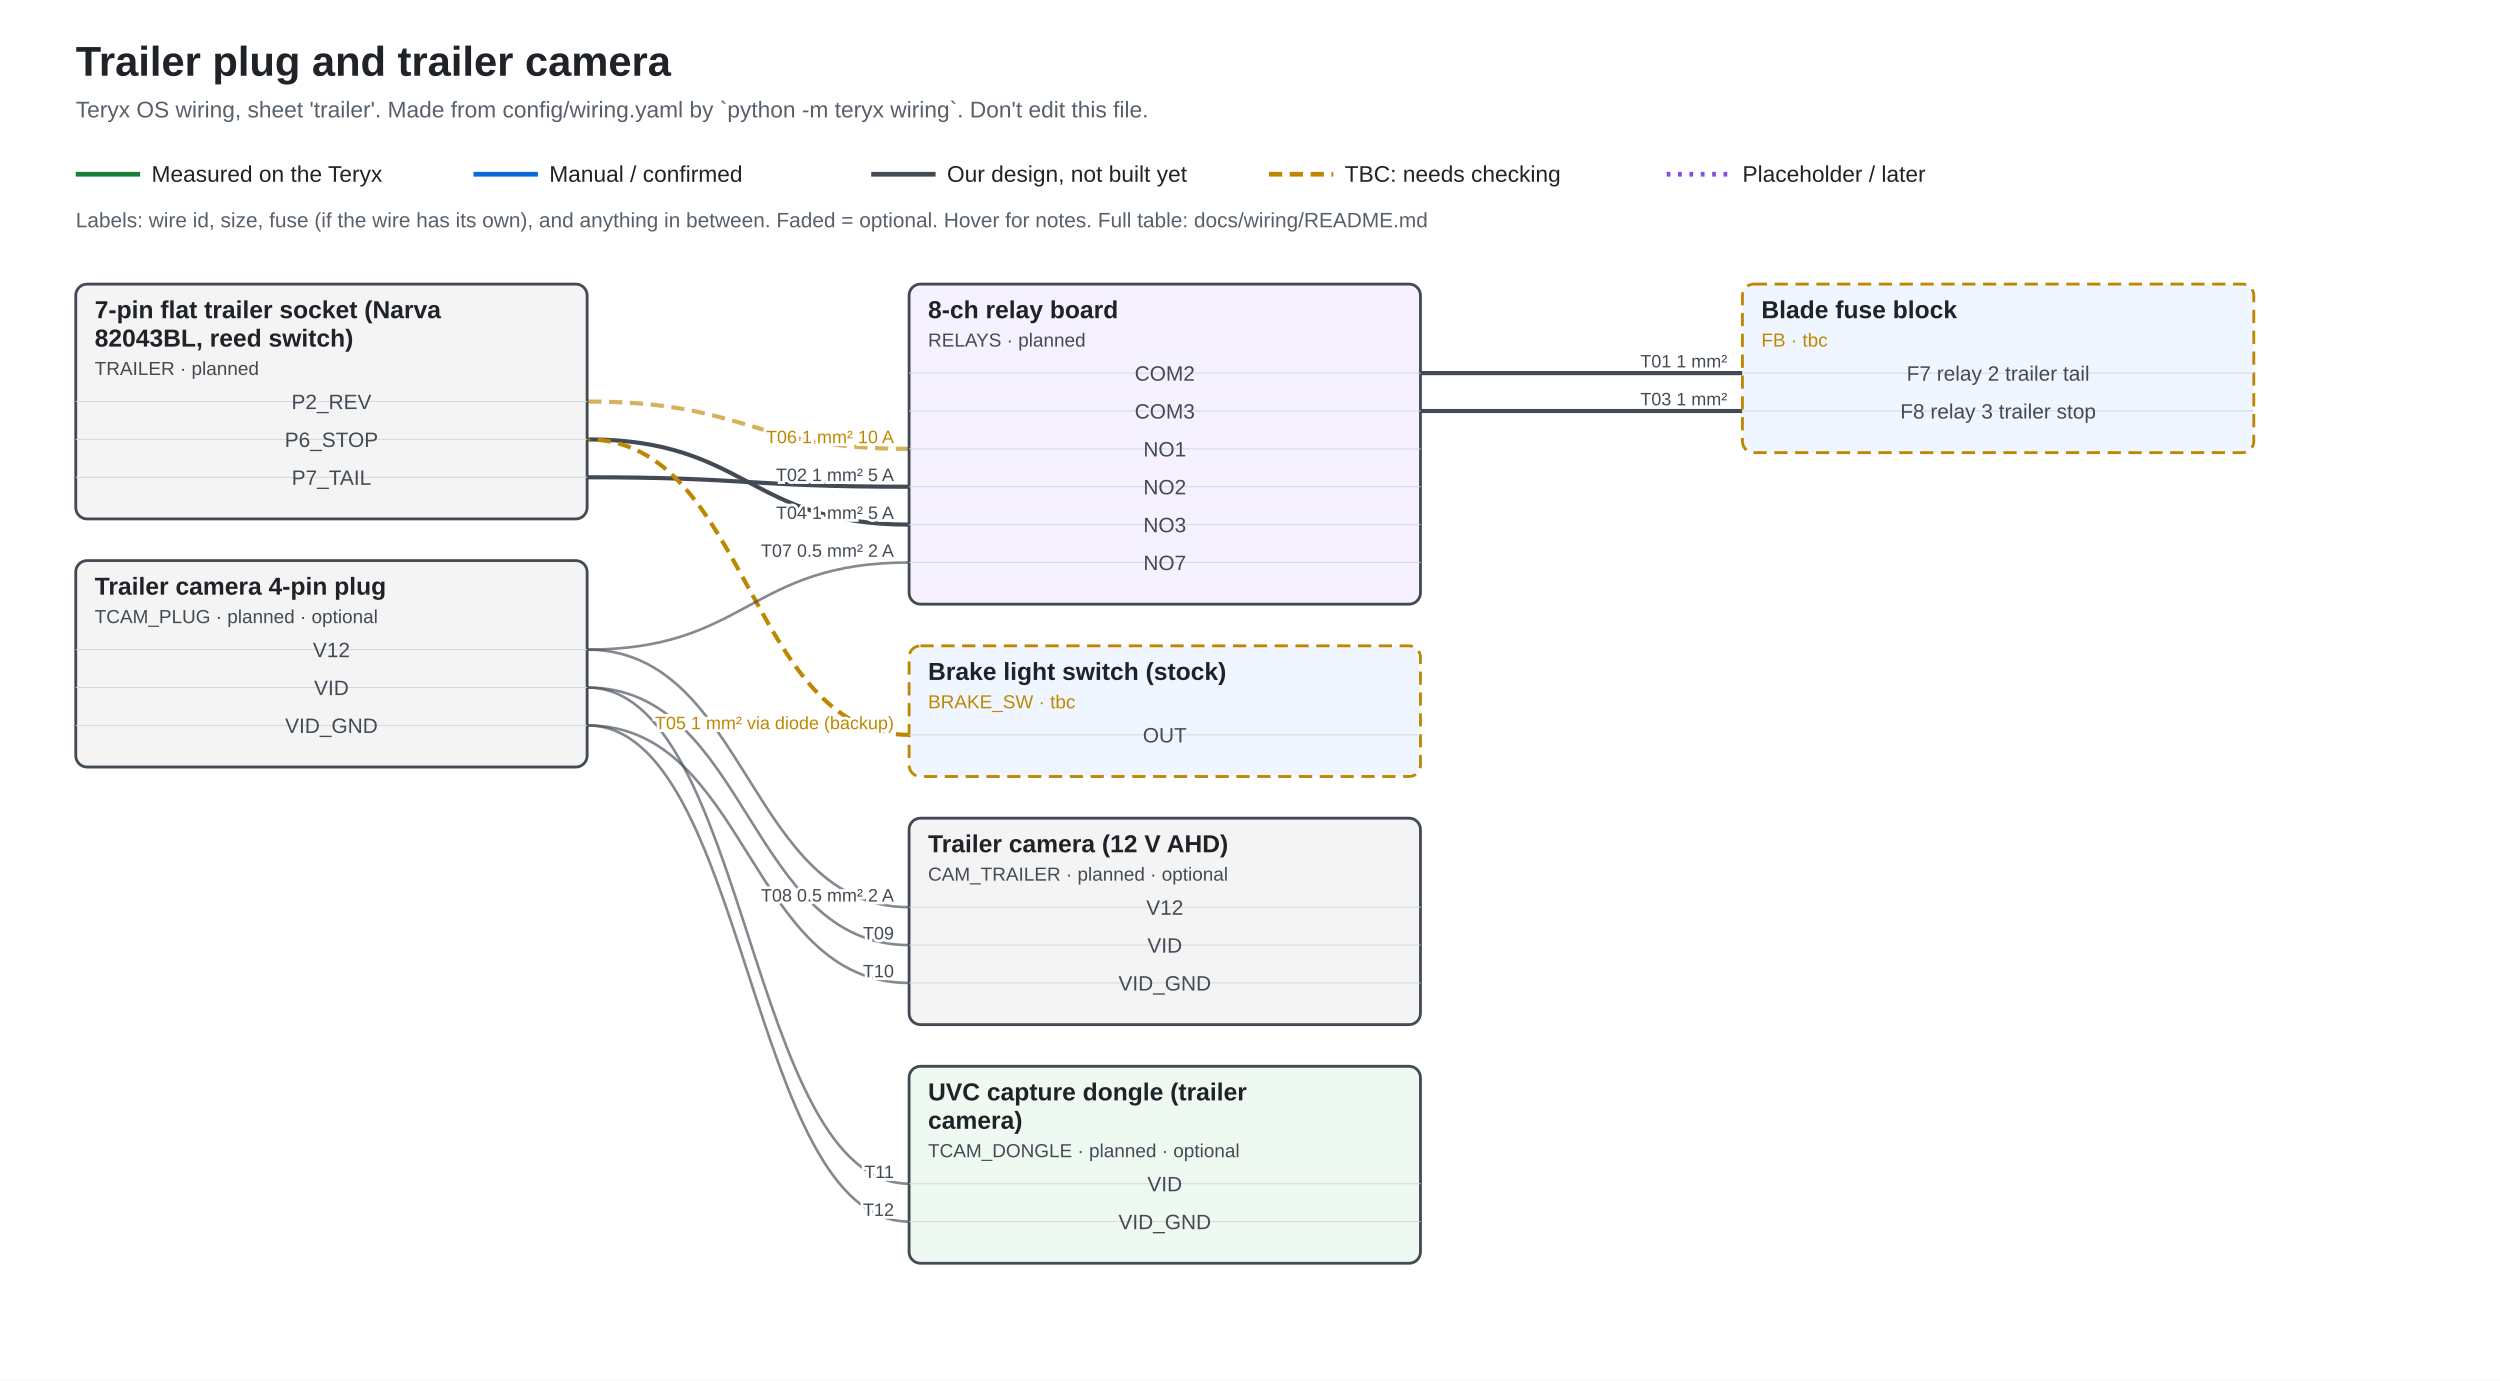
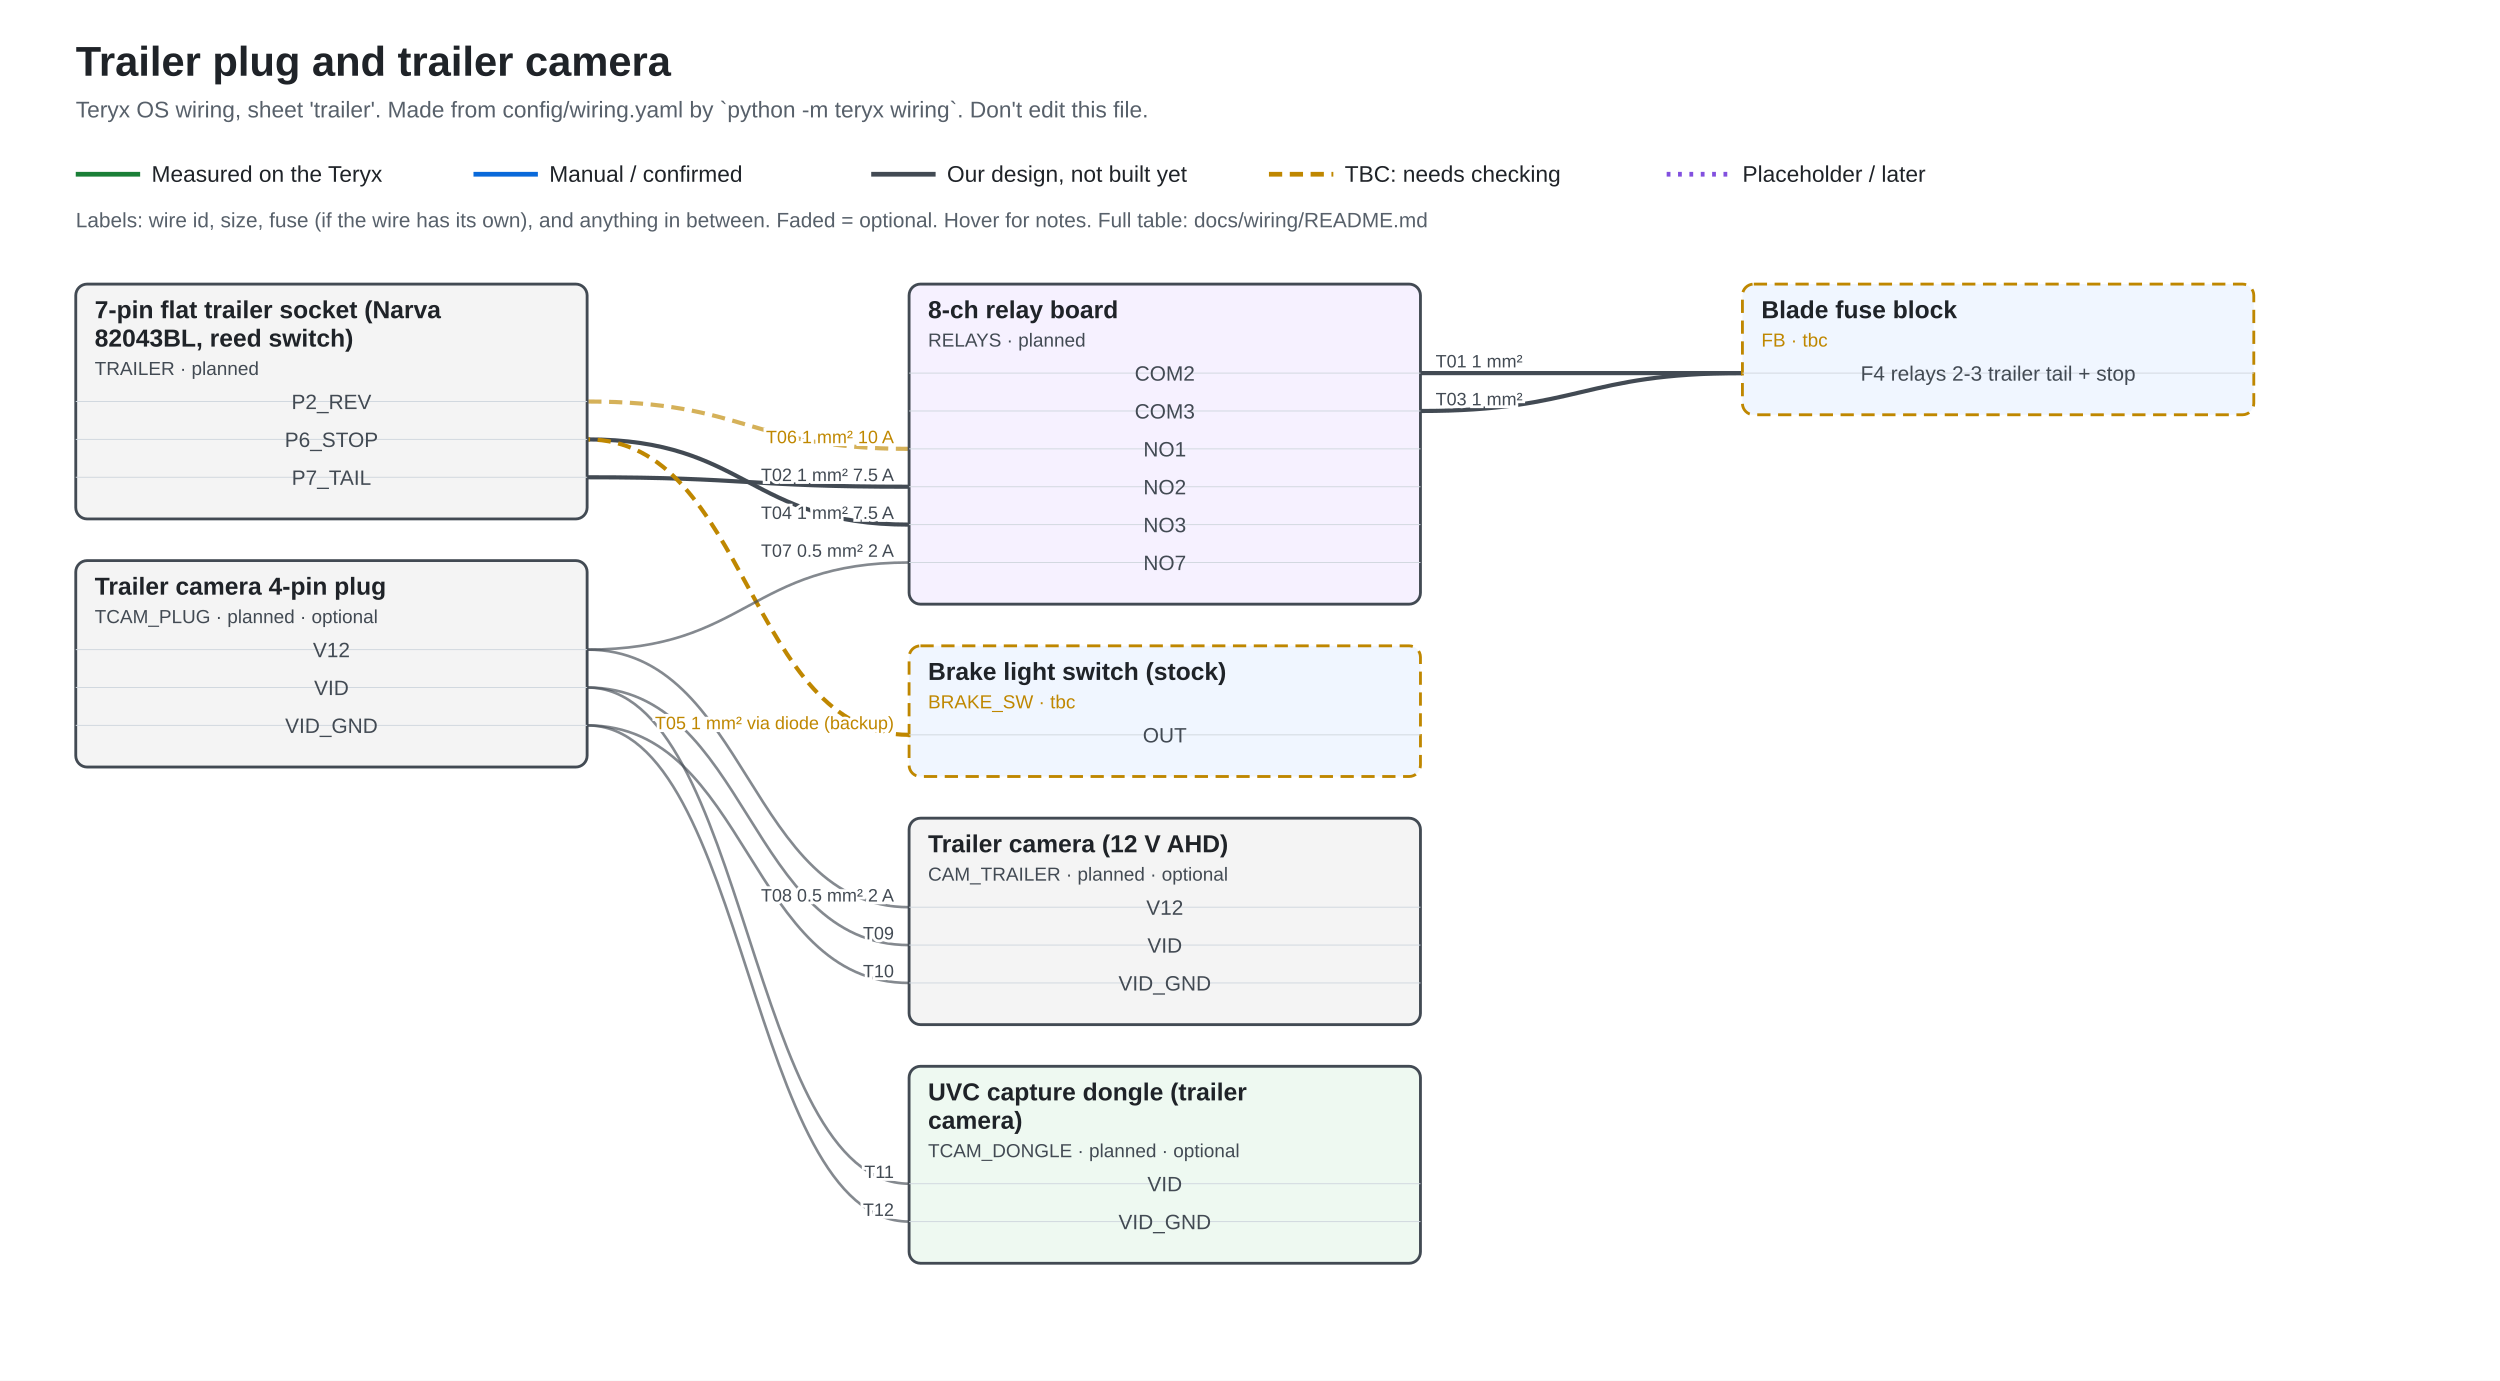
<svg xmlns="http://www.w3.org/2000/svg" viewBox="0 0 1320 729" width="1320" height="729" font-family="Arial, Helvetica, sans-serif" data-sheet="trailer">
  <rect width="1320" height="729" fill="#ffffff" />
  <text x="40" y="40" font-size="22" text-anchor="start" font-weight="bold" fill="#1f2328">Trailer plug and trailer camera</text>
  <text x="40" y="62" font-size="12" text-anchor="start" font-weight="normal" fill="#57606a">Teryx OS wiring, sheet 'trailer'. Made from config/wiring.yaml by `python -m teryx wiring`. Don't edit this file.</text>
  <line x1="40" y1="92" x2="74" y2="92" stroke="#1a7f37" stroke-width="2.5" />
  <text x="80" y="96" font-size="12" text-anchor="start" font-weight="normal" fill="#1f2328">Measured on the Teryx</text>
  <line x1="250" y1="92" x2="284" y2="92" stroke="#0969da" stroke-width="2.5" />
  <text x="290" y="96" font-size="12" text-anchor="start" font-weight="normal" fill="#1f2328">Manual / confirmed</text>
  <line x1="460" y1="92" x2="494" y2="92" stroke="#424a53" stroke-width="2.5" />
  <text x="500" y="96" font-size="12" text-anchor="start" font-weight="normal" fill="#1f2328">Our design, not built yet</text>
  <line x1="670" y1="92" x2="704" y2="92" stroke="#bf8700" stroke-width="2.5" stroke-dasharray="7 4" />
  <text x="710" y="96" font-size="12" text-anchor="start" font-weight="normal" fill="#1f2328">TBC: needs checking</text>
  <line x1="880" y1="92" x2="914" y2="92" stroke="#8250df" stroke-width="2.5" stroke-dasharray="2 4" />
  <text x="920" y="96" font-size="12" text-anchor="start" font-weight="normal" fill="#1f2328">Placeholder / later</text>
  <text x="40" y="120" font-size="11" text-anchor="start" font-weight="normal" fill="#57606a">Labels: wire id, size, fuse (if the wire has its own), and anything in between. Faded = optional. Hover for notes. Full table: docs/wiring/README.md</text>
-   <g data-wire="T01" data-from="FB.F7" data-to="RELAYS.COM2" data-status="planned">
+   <g data-wire="T01" data-from="FB.F4" data-to="RELAYS.COM2" data-status="planned">
    <path d="M920,197 C835,197 835,197 750,197" fill="none" stroke="#424a53" stroke-width="2.2" />
  </g>
  <g data-wire="T02" data-from="RELAYS.NO2" data-to="TRAILER.P7_TAIL" data-status="planned">
    <path d="M480,257 C395,257 395,252 310,252" fill="none" stroke="#424a53" stroke-width="2.2" />
  </g>
-   <g data-wire="T03" data-from="FB.F8" data-to="RELAYS.COM3" data-status="planned">
-     <path d="M920,217 C835,217 835,217 750,217" fill="none" stroke="#424a53" stroke-width="2.2" />
+   <g data-wire="T03" data-from="FB.F4" data-to="RELAYS.COM3" data-status="planned">
+     <path d="M920,197 C835,197 835,217 750,217" fill="none" stroke="#424a53" stroke-width="2.2" />
  </g>
  <g data-wire="T04" data-from="RELAYS.NO3" data-to="TRAILER.P6_STOP" data-status="planned">
    <path d="M480,277 C395,277 395,232 310,232" fill="none" stroke="#424a53" stroke-width="2.2" />
  </g>
  <g data-wire="T05" data-from="BRAKE_SW.OUT" data-to="TRAILER.P6_STOP" data-status="tbc">
    <path d="M480,388 C395,388 395,232 310,232" fill="none" stroke="#bf8700" stroke-width="2.2" stroke-dasharray="7 4" />
  </g>
  <g data-wire="T06" data-from="RELAYS.NO1" data-to="TRAILER.P2_REV" data-status="tbc">
    <path d="M480,237 C395,237 395,212 310,212" fill="none" stroke="#bf8700" stroke-width="2.2" stroke-dasharray="7 4" stroke-opacity="0.65" />
  </g>
  <g data-wire="T07" data-from="RELAYS.NO7" data-to="TCAM_PLUG.V12" data-status="planned">
    <path d="M480,297 C395,297 395,343 310,343" fill="none" stroke="#424a53" stroke-width="1.4" stroke-opacity="0.65" />
  </g>
  <g data-wire="T08" data-from="TCAM_PLUG.V12" data-to="CAM_TRAILER.V12" data-status="planned">
    <path d="M310,343 C395,343 395,479 480,479" fill="none" stroke="#424a53" stroke-width="1.4" stroke-opacity="0.65" />
  </g>
  <g data-wire="T09" data-from="CAM_TRAILER.VID" data-to="TCAM_PLUG.VID" data-status="planned">
    <path d="M480,499 C395,499 395,363 310,363" fill="none" stroke="#424a53" stroke-width="1.4" stroke-opacity="0.65" />
  </g>
  <g data-wire="T10" data-from="CAM_TRAILER.VID_GND" data-to="TCAM_PLUG.VID_GND" data-status="planned">
    <path d="M480,519 C395,519 395,383 310,383" fill="none" stroke="#424a53" stroke-width="1.4" stroke-opacity="0.65" />
  </g>
  <g data-wire="T11" data-from="TCAM_PLUG.VID" data-to="TCAM_DONGLE.VID" data-status="planned">
    <path d="M310,363 C395,363 395,625 480,625" fill="none" stroke="#424a53" stroke-width="1.4" stroke-opacity="0.65" />
  </g>
  <g data-wire="T12" data-from="TCAM_PLUG.VID_GND" data-to="TCAM_DONGLE.VID_GND" data-status="planned">
    <path d="M310,383 C395,383 395,645 480,645" fill="none" stroke="#424a53" stroke-width="1.4" stroke-opacity="0.65" />
  </g>
  <g data-device="TRAILER" data-status="planned">
    <rect x="40" y="150" width="270" height="124" rx="6" fill="#f4f4f4" stroke="#424a53" stroke-width="1.5" />
    <text x="50" y="168" font-size="13" text-anchor="start" font-weight="bold" fill="#1f2328">7-pin flat trailer socket (Narva</text>
    <text x="50" y="183" font-size="13" text-anchor="start" font-weight="bold" fill="#1f2328">82043BL, reed switch)</text>
    <text x="50" y="198" font-size="10" text-anchor="start" font-weight="normal" fill="#424a53">TRAILER · planned</text>
    <line x1="40" y1="212" x2="310" y2="212" stroke="#d0d7de" stroke-width="0.5" />
    <text x="175" y="216" font-size="11" text-anchor="middle" font-weight="normal" fill="#424a53">P2_REV</text>
    <line x1="40" y1="232" x2="310" y2="232" stroke="#d0d7de" stroke-width="0.5" />
    <text x="175" y="236" font-size="11" text-anchor="middle" font-weight="normal" fill="#424a53">P6_STOP</text>
    <line x1="40" y1="252" x2="310" y2="252" stroke="#d0d7de" stroke-width="0.5" />
    <text x="175" y="256" font-size="11" text-anchor="middle" font-weight="normal" fill="#424a53">P7_TAIL</text>
  </g>
  <g data-device="TCAM_PLUG" data-status="planned">
    <rect x="40" y="296" width="270" height="109" rx="6" fill="#f4f4f4" stroke="#424a53" stroke-width="1.5" />
    <text x="50" y="314" font-size="13" text-anchor="start" font-weight="bold" fill="#1f2328">Trailer camera 4-pin plug</text>
    <text x="50" y="329" font-size="10" text-anchor="start" font-weight="normal" fill="#424a53">TCAM_PLUG · planned · optional</text>
    <line x1="40" y1="343" x2="310" y2="343" stroke="#d0d7de" stroke-width="0.5" />
    <text x="175" y="347" font-size="11" text-anchor="middle" font-weight="normal" fill="#424a53">V12</text>
    <line x1="40" y1="363" x2="310" y2="363" stroke="#d0d7de" stroke-width="0.5" />
    <text x="175" y="367" font-size="11" text-anchor="middle" font-weight="normal" fill="#424a53">VID</text>
    <line x1="40" y1="383" x2="310" y2="383" stroke="#d0d7de" stroke-width="0.5" />
    <text x="175" y="387" font-size="11" text-anchor="middle" font-weight="normal" fill="#424a53">VID_GND</text>
  </g>
  <g data-device="RELAYS" data-status="planned">
    <rect x="480" y="150" width="270" height="169" rx="6" fill="#f6f1ff" stroke="#424a53" stroke-width="1.5" />
    <text x="490" y="168" font-size="13" text-anchor="start" font-weight="bold" fill="#1f2328">8-ch relay board</text>
    <text x="490" y="183" font-size="10" text-anchor="start" font-weight="normal" fill="#424a53">RELAYS · planned</text>
    <line x1="480" y1="197" x2="750" y2="197" stroke="#d0d7de" stroke-width="0.5" />
    <text x="615" y="201" font-size="11" text-anchor="middle" font-weight="normal" fill="#424a53">COM2</text>
    <line x1="480" y1="217" x2="750" y2="217" stroke="#d0d7de" stroke-width="0.5" />
    <text x="615" y="221" font-size="11" text-anchor="middle" font-weight="normal" fill="#424a53">COM3</text>
    <line x1="480" y1="237" x2="750" y2="237" stroke="#d0d7de" stroke-width="0.5" />
    <text x="615" y="241" font-size="11" text-anchor="middle" font-weight="normal" fill="#424a53">NO1</text>
    <line x1="480" y1="257" x2="750" y2="257" stroke="#d0d7de" stroke-width="0.5" />
    <text x="615" y="261" font-size="11" text-anchor="middle" font-weight="normal" fill="#424a53">NO2</text>
    <line x1="480" y1="277" x2="750" y2="277" stroke="#d0d7de" stroke-width="0.5" />
    <text x="615" y="281" font-size="11" text-anchor="middle" font-weight="normal" fill="#424a53">NO3</text>
    <line x1="480" y1="297" x2="750" y2="297" stroke="#d0d7de" stroke-width="0.5" />
    <text x="615" y="301" font-size="11" text-anchor="middle" font-weight="normal" fill="#424a53">NO7</text>
  </g>
  <g data-device="BRAKE_SW" data-status="tbc">
    <rect x="480" y="341" width="270" height="69" rx="6" fill="#f0f6ff" stroke="#bf8700" stroke-width="1.5" stroke-dasharray="7 4" />
    <text x="490" y="359" font-size="13" text-anchor="start" font-weight="bold" fill="#1f2328">Brake light switch (stock)</text>
    <text x="490" y="374" font-size="10" text-anchor="start" font-weight="normal" fill="#bf8700">BRAKE_SW · tbc</text>
    <line x1="480" y1="388" x2="750" y2="388" stroke="#d0d7de" stroke-width="0.5" />
    <text x="615" y="392" font-size="11" text-anchor="middle" font-weight="normal" fill="#424a53">OUT</text>
  </g>
  <g data-device="CAM_TRAILER" data-status="planned">
    <rect x="480" y="432" width="270" height="109" rx="6" fill="#f4f4f4" stroke="#424a53" stroke-width="1.5" />
    <text x="490" y="450" font-size="13" text-anchor="start" font-weight="bold" fill="#1f2328">Trailer camera (12 V AHD)</text>
    <text x="490" y="465" font-size="10" text-anchor="start" font-weight="normal" fill="#424a53">CAM_TRAILER · planned · optional</text>
    <line x1="480" y1="479" x2="750" y2="479" stroke="#d0d7de" stroke-width="0.5" />
    <text x="615" y="483" font-size="11" text-anchor="middle" font-weight="normal" fill="#424a53">V12</text>
    <line x1="480" y1="499" x2="750" y2="499" stroke="#d0d7de" stroke-width="0.5" />
    <text x="615" y="503" font-size="11" text-anchor="middle" font-weight="normal" fill="#424a53">VID</text>
    <line x1="480" y1="519" x2="750" y2="519" stroke="#d0d7de" stroke-width="0.5" />
    <text x="615" y="523" font-size="11" text-anchor="middle" font-weight="normal" fill="#424a53">VID_GND</text>
  </g>
  <g data-device="TCAM_DONGLE" data-status="planned">
    <rect x="480" y="563" width="270" height="104" rx="6" fill="#eef9f1" stroke="#424a53" stroke-width="1.5" />
    <text x="490" y="581" font-size="13" text-anchor="start" font-weight="bold" fill="#1f2328">UVC capture dongle (trailer</text>
    <text x="490" y="596" font-size="13" text-anchor="start" font-weight="bold" fill="#1f2328">camera)</text>
    <text x="490" y="611" font-size="10" text-anchor="start" font-weight="normal" fill="#424a53">TCAM_DONGLE · planned · optional</text>
    <line x1="480" y1="625" x2="750" y2="625" stroke="#d0d7de" stroke-width="0.5" />
    <text x="615" y="629" font-size="11" text-anchor="middle" font-weight="normal" fill="#424a53">VID</text>
    <line x1="480" y1="645" x2="750" y2="645" stroke="#d0d7de" stroke-width="0.5" />
    <text x="615" y="649" font-size="11" text-anchor="middle" font-weight="normal" fill="#424a53">VID_GND</text>
  </g>
  <g data-device="FB" data-status="tbc">
-     <rect x="920" y="150" width="270" height="89" rx="6" fill="#f0f6ff" stroke="#bf8700" stroke-width="1.5" stroke-dasharray="7 4" />
+     <rect x="920" y="150" width="270" height="69" rx="6" fill="#f0f6ff" stroke="#bf8700" stroke-width="1.5" stroke-dasharray="7 4" />
    <text x="930" y="168" font-size="13" text-anchor="start" font-weight="bold" fill="#1f2328">Blade fuse block</text>
    <text x="930" y="183" font-size="10" text-anchor="start" font-weight="normal" fill="#bf8700">FB · tbc</text>
    <line x1="920" y1="197" x2="1190" y2="197" stroke="#d0d7de" stroke-width="0.5" />
-     <text x="1055" y="201" font-size="11" text-anchor="middle" font-weight="normal" fill="#424a53">F7  relay 2 trailer tail</text>
-     <line x1="920" y1="217" x2="1190" y2="217" stroke="#d0d7de" stroke-width="0.5" />
-     <text x="1055" y="221" font-size="11" text-anchor="middle" font-weight="normal" fill="#424a53">F8  relay 3 trailer stop</text>
+     <text x="1055" y="201" font-size="11" text-anchor="middle" font-weight="normal" fill="#424a53">F4  relays 2-3 trailer tail + stop</text>
  </g>
-   <text x="912" y="194" font-size="9.5" text-anchor="end" font-weight="normal" fill="#424a53" stroke="#ffffff" stroke-width="3" paint-order="stroke">T01  1 mm²</text>
-   <text x="472" y="254" font-size="9.5" text-anchor="end" font-weight="normal" fill="#424a53" stroke="#ffffff" stroke-width="3" paint-order="stroke">T02  1 mm²  5 A</text>
-   <text x="912" y="214" font-size="9.5" text-anchor="end" font-weight="normal" fill="#424a53" stroke="#ffffff" stroke-width="3" paint-order="stroke">T03  1 mm²</text>
-   <text x="472" y="274" font-size="9.5" text-anchor="end" font-weight="normal" fill="#424a53" stroke="#ffffff" stroke-width="3" paint-order="stroke">T04  1 mm²  5 A</text>
+   <text x="758" y="194" font-size="9.5" text-anchor="start" font-weight="normal" fill="#424a53" stroke="#ffffff" stroke-width="3" paint-order="stroke">T01  1 mm²</text>
+   <text x="472" y="254" font-size="9.5" text-anchor="end" font-weight="normal" fill="#424a53" stroke="#ffffff" stroke-width="3" paint-order="stroke">T02  1 mm²  7.5 A</text>
+   <text x="758" y="214" font-size="9.5" text-anchor="start" font-weight="normal" fill="#424a53" stroke="#ffffff" stroke-width="3" paint-order="stroke">T03  1 mm²</text>
+   <text x="472" y="274" font-size="9.5" text-anchor="end" font-weight="normal" fill="#424a53" stroke="#ffffff" stroke-width="3" paint-order="stroke">T04  1 mm²  7.5 A</text>
  <text x="472" y="385" font-size="9.5" text-anchor="end" font-weight="normal" fill="#bf8700" stroke="#ffffff" stroke-width="3" paint-order="stroke">T05  1 mm²  via diode (backup)</text>
  <text x="472" y="234" font-size="9.5" text-anchor="end" font-weight="normal" fill="#bf8700" stroke="#ffffff" stroke-width="3" paint-order="stroke">T06  1 mm²  10 A</text>
  <text x="472" y="294" font-size="9.5" text-anchor="end" font-weight="normal" fill="#424a53" stroke="#ffffff" stroke-width="3" paint-order="stroke">T07  0.5 mm²  2 A</text>
  <text x="472" y="476" font-size="9.5" text-anchor="end" font-weight="normal" fill="#424a53" stroke="#ffffff" stroke-width="3" paint-order="stroke">T08  0.5 mm²  2 A</text>
  <text x="472" y="496" font-size="9.5" text-anchor="end" font-weight="normal" fill="#424a53" stroke="#ffffff" stroke-width="3" paint-order="stroke">T09</text>
  <text x="472" y="516" font-size="9.5" text-anchor="end" font-weight="normal" fill="#424a53" stroke="#ffffff" stroke-width="3" paint-order="stroke">T10</text>
  <text x="472" y="622" font-size="9.5" text-anchor="end" font-weight="normal" fill="#424a53" stroke="#ffffff" stroke-width="3" paint-order="stroke">T11</text>
  <text x="472" y="642" font-size="9.5" text-anchor="end" font-weight="normal" fill="#424a53" stroke="#ffffff" stroke-width="3" paint-order="stroke">T12</text>
</svg>
